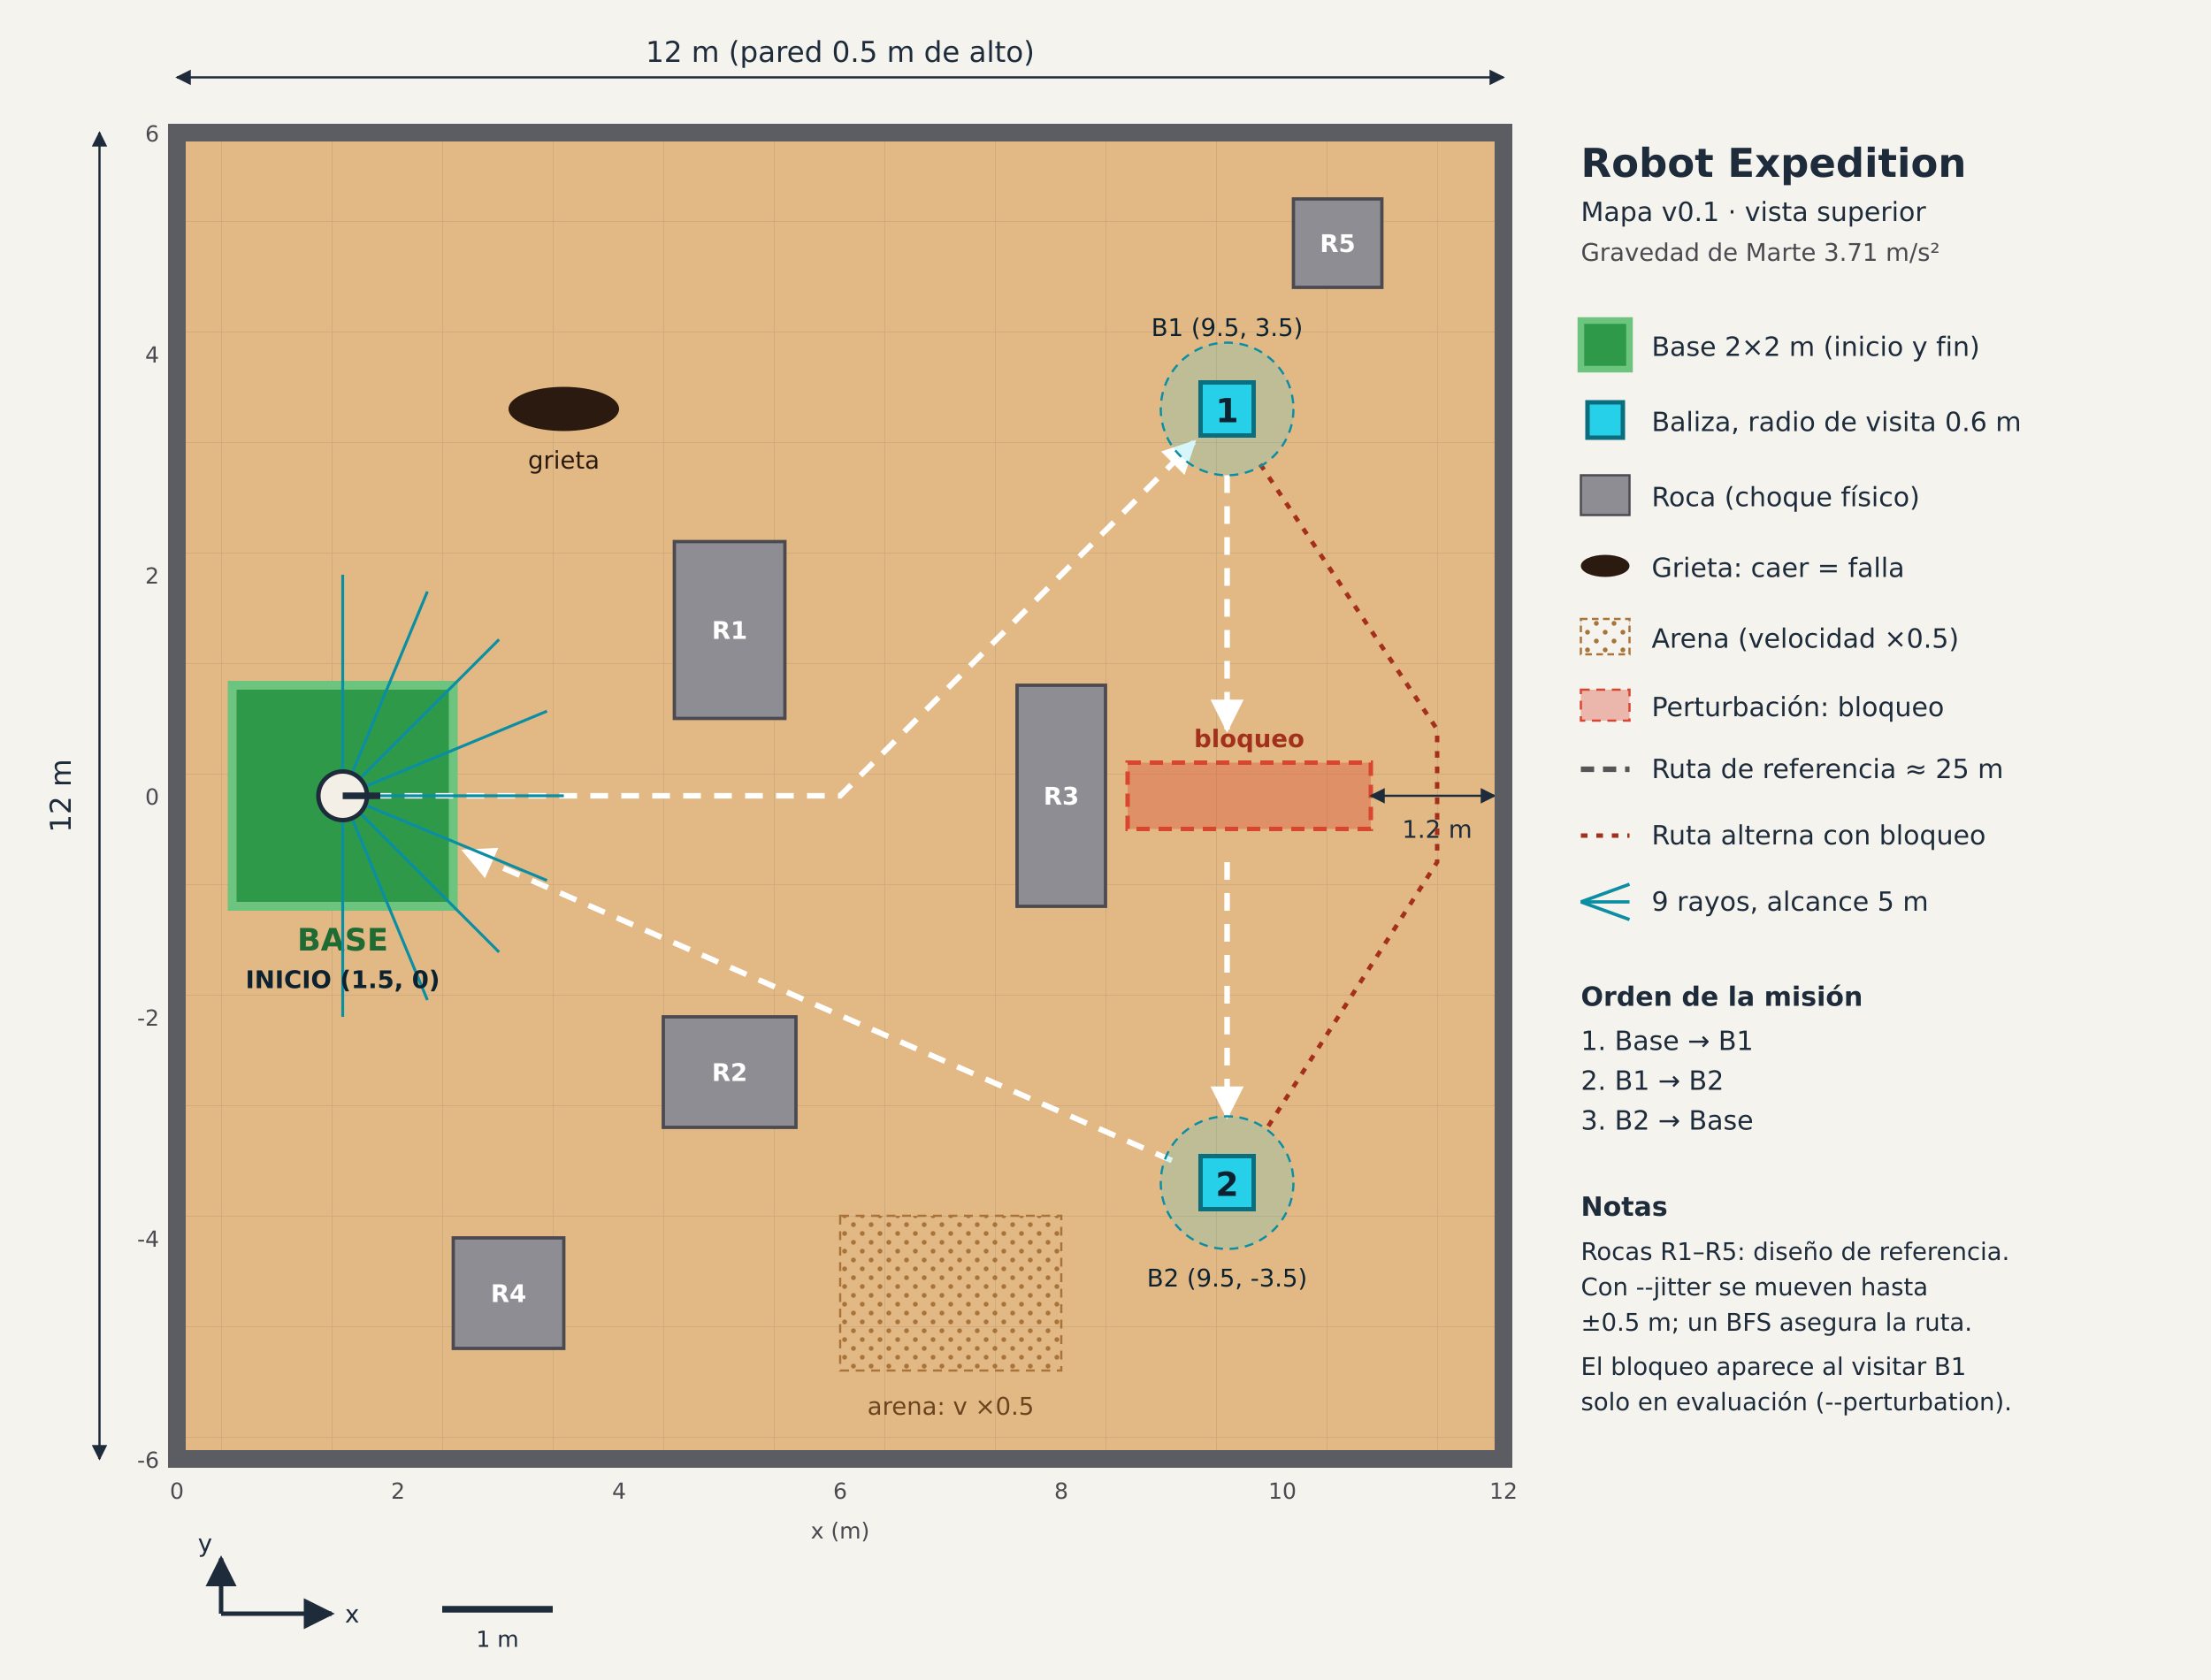
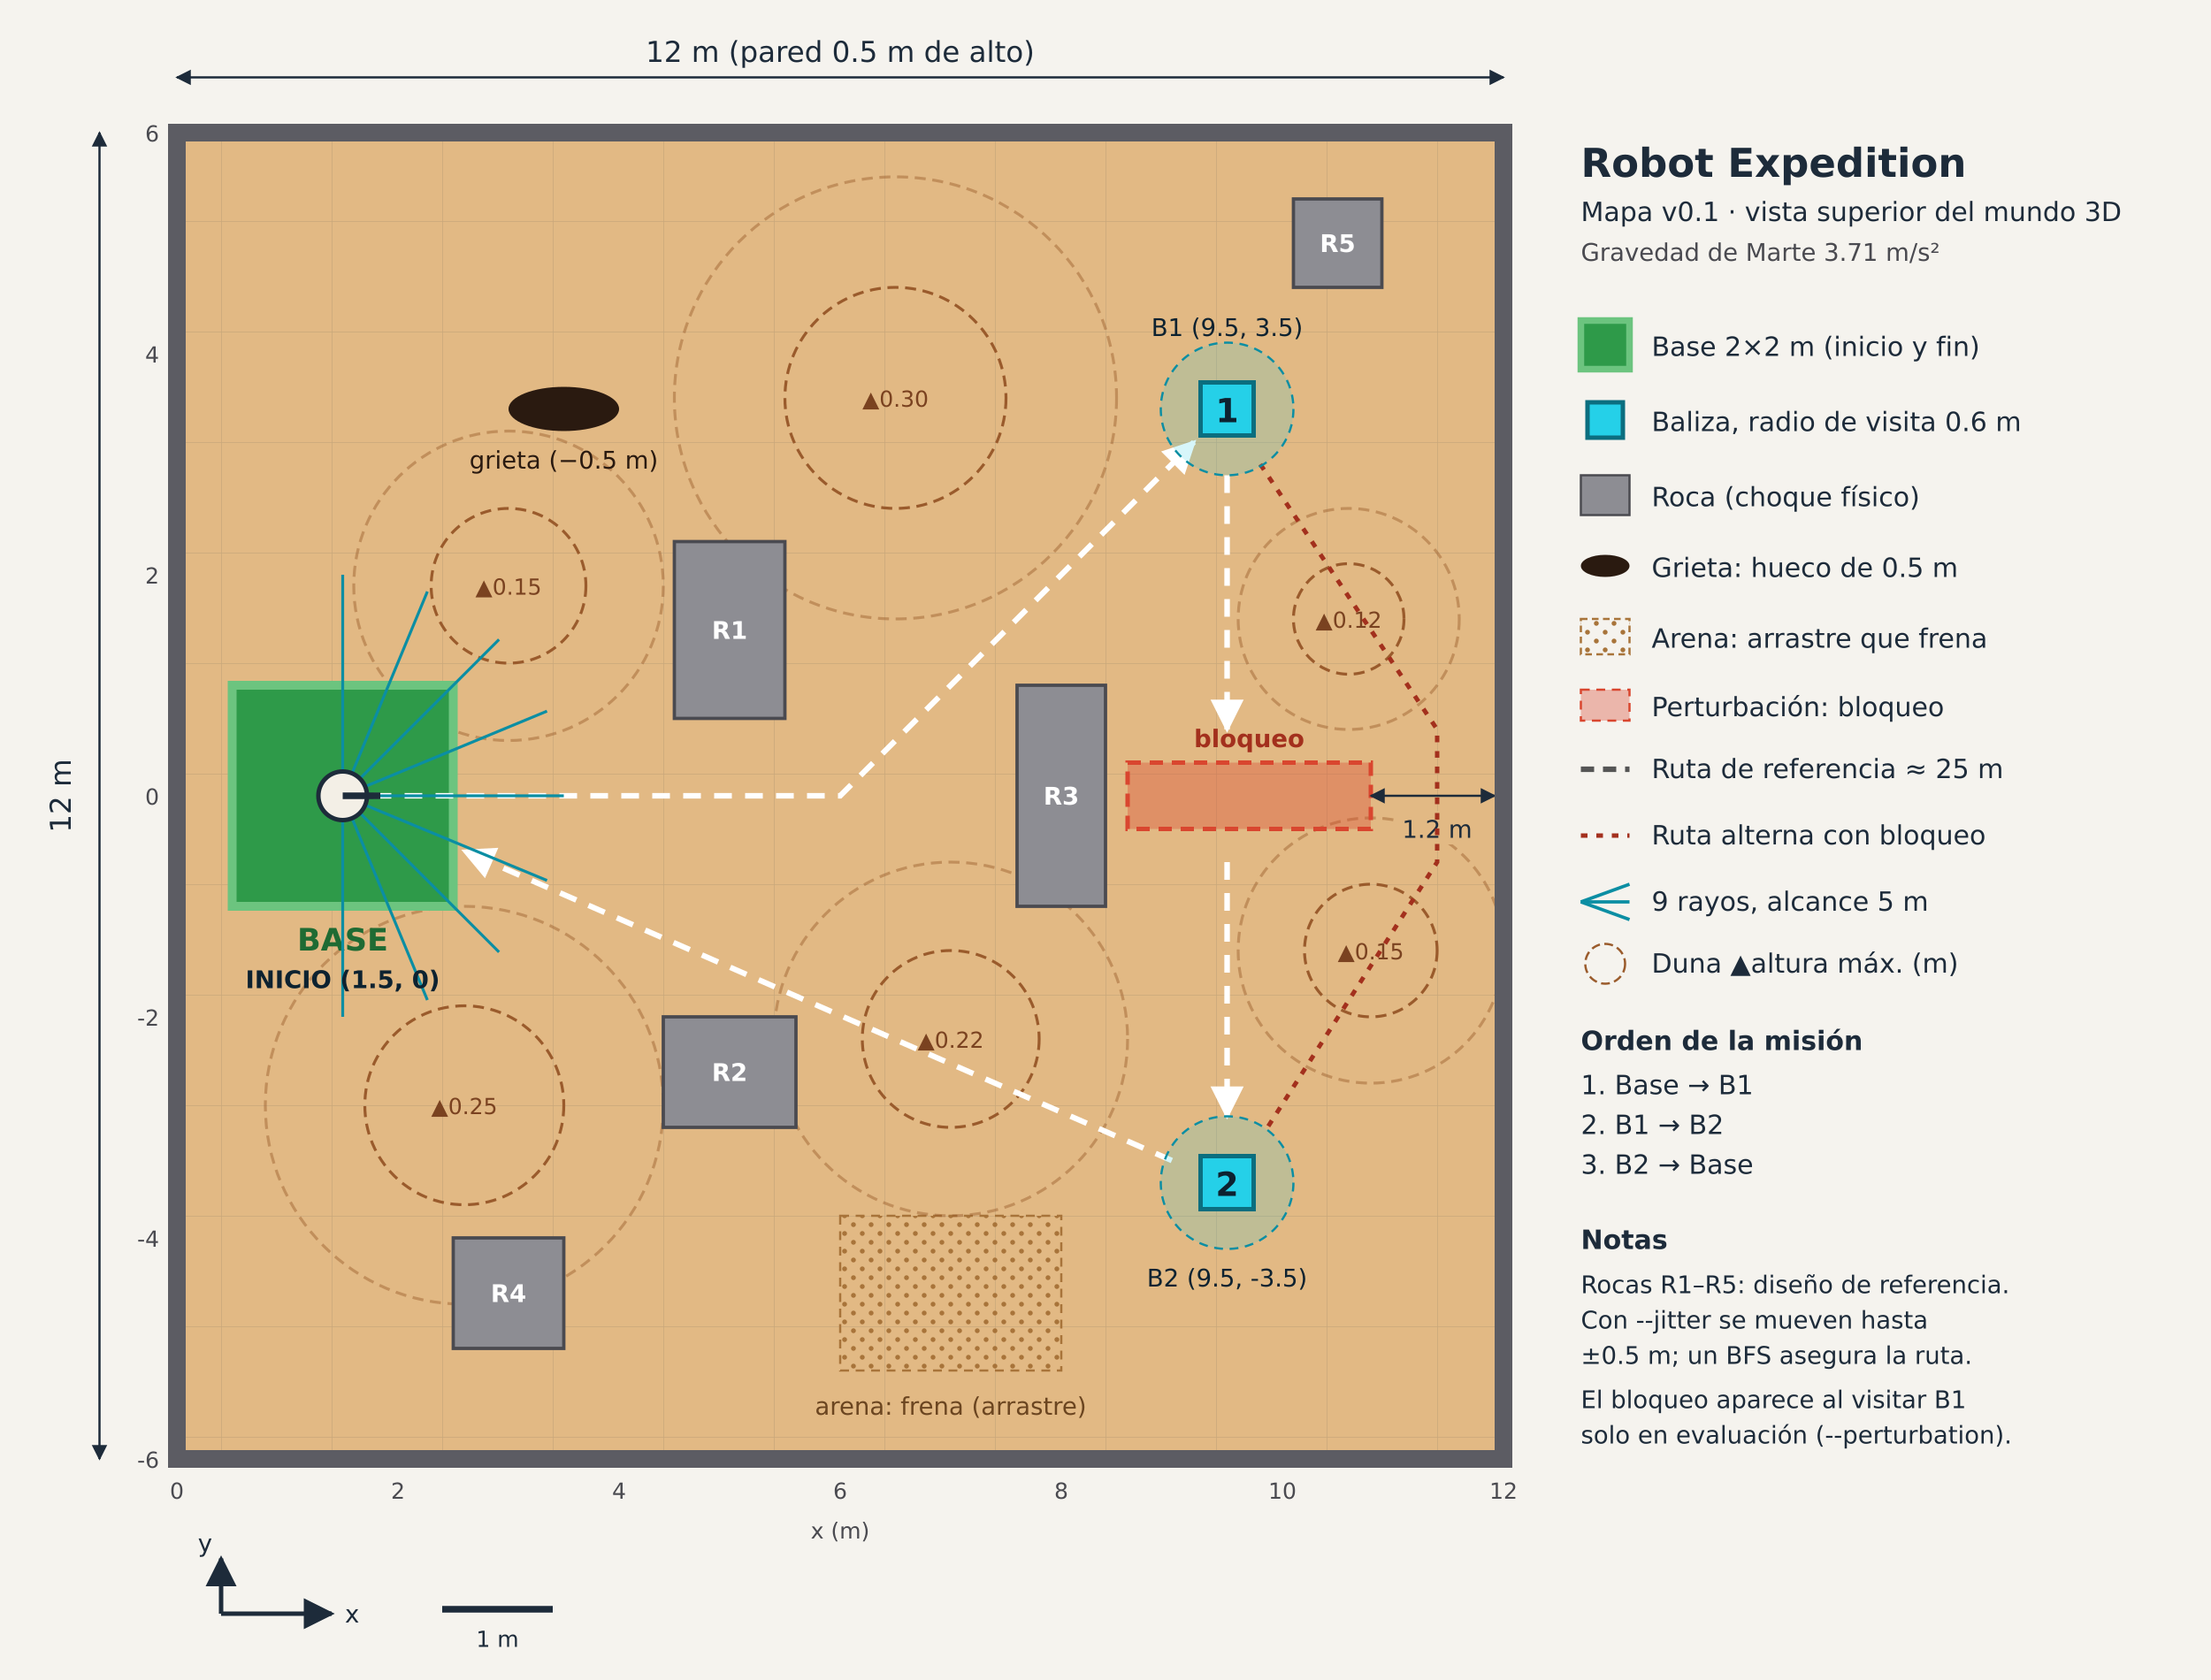
<svg xmlns="http://www.w3.org/2000/svg" viewBox="0 0 1000 760" width="1000" height="760" font-family="DejaVu Sans, Arial, sans-serif">
  <defs>
    <pattern id="grid" width="50" height="50" patternUnits="userSpaceOnUse">
      <path d="M 50 0 L 0 0 0 50" fill="none" stroke="#c9a77a" stroke-width="0.6" />
    </pattern>
    <pattern id="sand" width="8" height="8" patternUnits="userSpaceOnUse">
      <circle cx="2" cy="2" r="1.1" fill="#a8743a" />
      <circle cx="6" cy="6" r="1.1" fill="#a8743a" />
    </pattern>
    <marker id="arrow" viewBox="0 0 10 10" refX="9" refY="5" markerWidth="7" markerHeight="7" orient="auto-start-reverse">
      <path d="M0,0 L10,5 L0,10 z" fill="#1d2b3a" />
    </marker>
    <marker id="route" viewBox="0 0 10 10" refX="9" refY="5" markerWidth="6" markerHeight="6" orient="auto">
      <path d="M0,0 L10,5 L0,10 z" fill="#ffffff" />
    </marker>
  </defs>
  <rect width="1000" height="760" fill="#f5f3ee" />
  <rect x="80" y="60" width="600" height="600" fill="#e2b984" />
  <rect x="80" y="60" width="600" height="600" fill="url(#grid)" />
  <rect x="380" y="550" width="100" height="70" fill="url(#sand)" stroke="#a8743a" stroke-dasharray="4 3" />
-   <text x="430" y="640" font-size="11" text-anchor="middle" fill="#6b4520">arena: v ×0.5</text>
+   <text x="430" y="640" font-size="11" text-anchor="middle" fill="#6b4520">arena: frena (arrastre)</text>
+   <g fill="none" stroke="#9a5b2c" stroke-width="1.3" stroke-dasharray="5 3">
+     <circle cx="405" cy="180" r="50" />
+     <circle cx="405" cy="180" r="100" stroke-opacity=".45" />
+     <circle cx="430" cy="470" r="40" />
+     <circle cx="430" cy="470" r="80" stroke-opacity=".45" />
+     <circle cx="210" cy="500" r="45" />
+     <circle cx="210" cy="500" r="90" stroke-opacity=".45" />
+     <circle cx="230" cy="265" r="35" />
+     <circle cx="230" cy="265" r="70" stroke-opacity=".45" />
+     <circle cx="620" cy="430" r="30" />
+     <circle cx="620" cy="430" r="60" stroke-opacity=".45" />
+     <circle cx="610" cy="280" r="25" />
+     <circle cx="610" cy="280" r="50" stroke-opacity=".45" />
+   </g>
+   <g font-size="10" fill="#7a4220" text-anchor="middle">
+     <text x="405" y="184">▲0.30</text>
+     <text x="430" y="474">▲0.22</text>
+     <text x="210" y="504">▲0.25</text>
+     <text x="230" y="269">▲0.15</text>
+     <text x="620" y="434">▲0.15</text>
+     <text x="610" y="284">▲0.12</text>
+   </g>
  <ellipse cx="255" cy="185" rx="25" ry="10" fill="#2a1a10" />
-   <text x="255" y="212" font-size="11" text-anchor="middle" fill="#2a1a10">grieta</text>
+   <text x="255" y="212" font-size="11" text-anchor="middle" fill="#2a1a10">grieta (−0.5 m)</text>
  <rect x="105" y="310" width="100" height="100" fill="#2e9a49" stroke="#6cc47f" stroke-width="4" />
  <text x="155" y="430" font-size="14" font-weight="bold" text-anchor="middle" fill="#1f6b33">BASE</text>
  <g fill="#8d8d93" stroke="#4a4a50" stroke-width="1.5">
    <rect x="305" y="245" width="50" height="80" />
    <rect x="300" y="460" width="60" height="50" />
    <rect x="460" y="310" width="40" height="100" />
    <rect x="205" y="560" width="50" height="50" />
    <rect x="585" y="90" width="40" height="40" />
  </g>
  <g font-size="11" fill="#ffffff" text-anchor="middle" font-weight="bold">
    <text x="330" y="289">R1</text>
    <text x="330" y="489">R2</text>
    <text x="480" y="364">R3</text>
    <text x="230" y="589">R4</text>
    <text x="605" y="114">R5</text>
  </g>
  <rect x="510" y="345" width="110" height="30" fill="#d9462f" fill-opacity="0.35" stroke="#d9462f" stroke-width="2" stroke-dasharray="6 4" />
  <text x="565" y="338" font-size="11" text-anchor="middle" fill="#a3301d" font-weight="bold">bloqueo</text>
  <line x1="620" y1="360" x2="676" y2="360" stroke="#1d2b3a" marker-start="url(#arrow)" marker-end="url(#arrow)" />
  <rect x="631" y="367" width="38" height="15" fill="#e2b984" />
  <text x="650" y="379" font-size="11" text-anchor="middle" fill="#1d2b3a">1.2 m</text>
  <g fill="none" stroke="#ffffff" stroke-width="2.5" stroke-dasharray="8 6">
    <polyline points="155,360 380,360 540,200" marker-end="url(#route)" />
    <polyline points="555,215 555,330" marker-end="url(#route)" />
    <polyline points="555,390 555,505" marker-end="url(#route)" />
    <polyline points="530,525 210,385" marker-end="url(#route)" />
  </g>
  <polyline points="570,210 650,330 650,390 572,512" fill="none" stroke="#a3301d" stroke-width="2" stroke-dasharray="3 4" />
  <g>
    <circle cx="555" cy="185" r="30" fill="#25d0e8" fill-opacity="0.18" stroke="#0b8ea3" stroke-dasharray="4 3" />
    <rect x="543" y="173" width="24" height="24" fill="#25d0e8" stroke="#0b6e7f" stroke-width="2" />
    <text x="555" y="191" font-size="15" font-weight="bold" text-anchor="middle" fill="#0d2230">1</text>
    <text x="555" y="152" font-size="11" text-anchor="middle" fill="#0d2230">B1 (9.5, 3.5)</text>
    <circle cx="555" cy="535" r="30" fill="#25d0e8" fill-opacity="0.18" stroke="#0b8ea3" stroke-dasharray="4 3" />
    <rect x="543" y="523" width="24" height="24" fill="#25d0e8" stroke="#0b6e7f" stroke-width="2" />
    <text x="555" y="541" font-size="15" font-weight="bold" text-anchor="middle" fill="#0d2230">2</text>
    <text x="555" y="582" font-size="11" text-anchor="middle" fill="#0d2230">B2 (9.5, -3.5)</text>
  </g>
  <g stroke="#0b8ea3" stroke-width="1.3">
    <line x1="155" y1="360" x2="155" y2="260" />
    <line x1="155" y1="360" x2="193.3" y2="267.6" />
    <line x1="155" y1="360" x2="225.7" y2="289.3" />
    <line x1="155" y1="360" x2="247.4" y2="321.7" />
    <line x1="155" y1="360" x2="255" y2="360" />
    <line x1="155" y1="360" x2="247.4" y2="398.3" />
    <line x1="155" y1="360" x2="225.7" y2="430.7" />
    <line x1="155" y1="360" x2="193.3" y2="452.4" />
    <line x1="155" y1="360" x2="155" y2="460" />
  </g>
  <circle cx="155" cy="360" r="11" fill="#f3efe6" stroke="#1d2b3a" stroke-width="2" />
  <line x1="155" y1="360" x2="172" y2="360" stroke="#1d2b3a" stroke-width="3" />
  <text x="155" y="447" font-size="11" text-anchor="middle" fill="#0d2230" font-weight="bold">INICIO (1.5, 0)</text>
  <rect x="80" y="60" width="600" height="600" fill="none" stroke="#5c5c63" stroke-width="8" />
  <line x1="80" y1="35" x2="680" y2="35" stroke="#1d2b3a" marker-start="url(#arrow)" marker-end="url(#arrow)" />
  <text x="380" y="28" font-size="13" text-anchor="middle" fill="#1d2b3a">12 m (pared 0.5 m de alto)</text>
  <line x1="45" y1="60" x2="45" y2="660" stroke="#1d2b3a" marker-start="url(#arrow)" marker-end="url(#arrow)" />
  <text x="32" y="360" font-size="13" text-anchor="middle" fill="#1d2b3a" transform="rotate(-90 32 360)">12 m</text>
  <g font-size="10" fill="#4a4a50" text-anchor="middle">
    <text x="80" y="678">0</text>
    <text x="180" y="678">2</text>
    <text x="280" y="678">4</text>
    <text x="380" y="678">6</text>
    <text x="480" y="678">8</text>
    <text x="580" y="678">10</text>
    <text x="680" y="678">12</text>
    <text x="380" y="696">x (m)</text>
  </g>
  <g font-size="10" fill="#4a4a50" text-anchor="end">
    <text x="72" y="64">6</text>
    <text x="72" y="164">4</text>
    <text x="72" y="264">2</text>
    <text x="72" y="364">0</text>
    <text x="72" y="464">-2</text>
    <text x="72" y="564">-4</text>
    <text x="72" y="664">-6</text>
  </g>
  <g stroke="#1d2b3a" stroke-width="2">
    <line x1="100" y1="730" x2="150" y2="730" marker-end="url(#arrow)" />
    <line x1="100" y1="730" x2="100" y2="705" marker-end="url(#arrow)" />
  </g>
  <text x="156" y="734" font-size="11" fill="#1d2b3a">x</text>
  <text x="96" y="702" font-size="11" fill="#1d2b3a" text-anchor="end">y</text>
  <line x1="200" y1="728" x2="250" y2="728" stroke="#1d2b3a" stroke-width="3" />
  <text x="225" y="745" font-size="10" text-anchor="middle" fill="#1d2b3a">1 m</text>
  <g font-size="12" fill="#1d2b3a">
    <text x="715" y="80" font-size="18" font-weight="bold">Robot Expedition</text>
-     <text x="715" y="100" font-size="12">Mapa v0.1 · vista superior</text>
+     <text x="715" y="100" font-size="12">Mapa v0.1 · vista superior del mundo 3D</text>
    <text x="715" y="118" font-size="11" fill="#4a4a50">Gravedad de Marte 3.71 m/s²</text>
    <rect x="715" y="145" width="22" height="22" fill="#2e9a49" stroke="#6cc47f" stroke-width="3" />
    <text x="747" y="161">Base 2×2 m (inicio y fin)</text>
    <rect x="718" y="182" width="16" height="16" fill="#25d0e8" stroke="#0b6e7f" stroke-width="2" />
    <text x="747" y="195">Baliza, radio de visita 0.6 m</text>
    <rect x="715" y="215" width="22" height="18" fill="#8d8d93" stroke="#4a4a50" />
    <text x="747" y="229">Roca (choque físico)</text>
    <ellipse cx="726" cy="256" rx="11" ry="5" fill="#2a1a10" />
-     <text x="747" y="261">Grieta: caer = falla</text>
+     <text x="747" y="261">Grieta: hueco de 0.5 m</text>
    <rect x="715" y="280" width="22" height="16" fill="url(#sand)" stroke="#a8743a" stroke-dasharray="3 2" />
-     <text x="747" y="293">Arena (velocidad ×0.5)</text>
+     <text x="747" y="293">Arena: arrastre que frena</text>
    <rect x="715" y="312" width="22" height="14" fill="#d9462f" fill-opacity="0.35" stroke="#d9462f" stroke-dasharray="4 3" />
    <text x="747" y="324">Perturbación: bloqueo</text>
    <line x1="715" y1="348" x2="737" y2="348" stroke="#555" stroke-width="2.5" stroke-dasharray="6 4" />
    <text x="747" y="352">Ruta de referencia ≈ 25 m</text>
    <line x1="715" y1="378" x2="737" y2="378" stroke="#a3301d" stroke-width="2" stroke-dasharray="3 4" />
    <text x="747" y="382">Ruta alterna con bloqueo</text>
    <line x1="715" y1="408" x2="737" y2="400" stroke="#0b8ea3" stroke-width="1.5" />
    <line x1="715" y1="408" x2="737" y2="408" stroke="#0b8ea3" stroke-width="1.5" />
    <line x1="715" y1="408" x2="737" y2="416" stroke="#0b8ea3" stroke-width="1.5" />
    <text x="747" y="412">9 rayos, alcance 5 m</text>
-     <text x="715" y="455" font-weight="bold">Orden de la misión</text>
-     <text x="715" y="475">1. Base → B1</text>
-     <text x="715" y="493">2. B1 → B2</text>
-     <text x="715" y="511">3. B2 → Base</text>
-     <text x="715" y="550" font-weight="bold">Notas</text>
-     <text x="715" y="570" font-size="11">Rocas R1–R5: diseño de referencia.</text>
-     <text x="715" y="586" font-size="11">Con --jitter se mueven hasta</text>
-     <text x="715" y="602" font-size="11">±0.5 m; un BFS asegura la ruta.</text>
-     <text x="715" y="622" font-size="11">El bloqueo aparece al visitar B1</text>
-     <text x="715" y="638" font-size="11">solo en evaluación (--perturbation).</text>
+     <circle cx="726" cy="436" r="9" fill="none" stroke="#9a5b2c" stroke-dasharray="4 2" />
+     <text x="747" y="440">Duna ▲altura máx. (m)</text>
+     <text x="715" y="475" font-weight="bold">Orden de la misión</text>
+     <text x="715" y="495">1. Base → B1</text>
+     <text x="715" y="513">2. B1 → B2</text>
+     <text x="715" y="531">3. B2 → Base</text>
+     <text x="715" y="565" font-weight="bold">Notas</text>
+     <text x="715" y="585" font-size="11">Rocas R1–R5: diseño de referencia.</text>
+     <text x="715" y="601" font-size="11">Con --jitter se mueven hasta</text>
+     <text x="715" y="617" font-size="11">±0.5 m; un BFS asegura la ruta.</text>
+     <text x="715" y="637" font-size="11">El bloqueo aparece al visitar B1</text>
+     <text x="715" y="653" font-size="11">solo en evaluación (--perturbation).</text>
  </g>
</svg>
